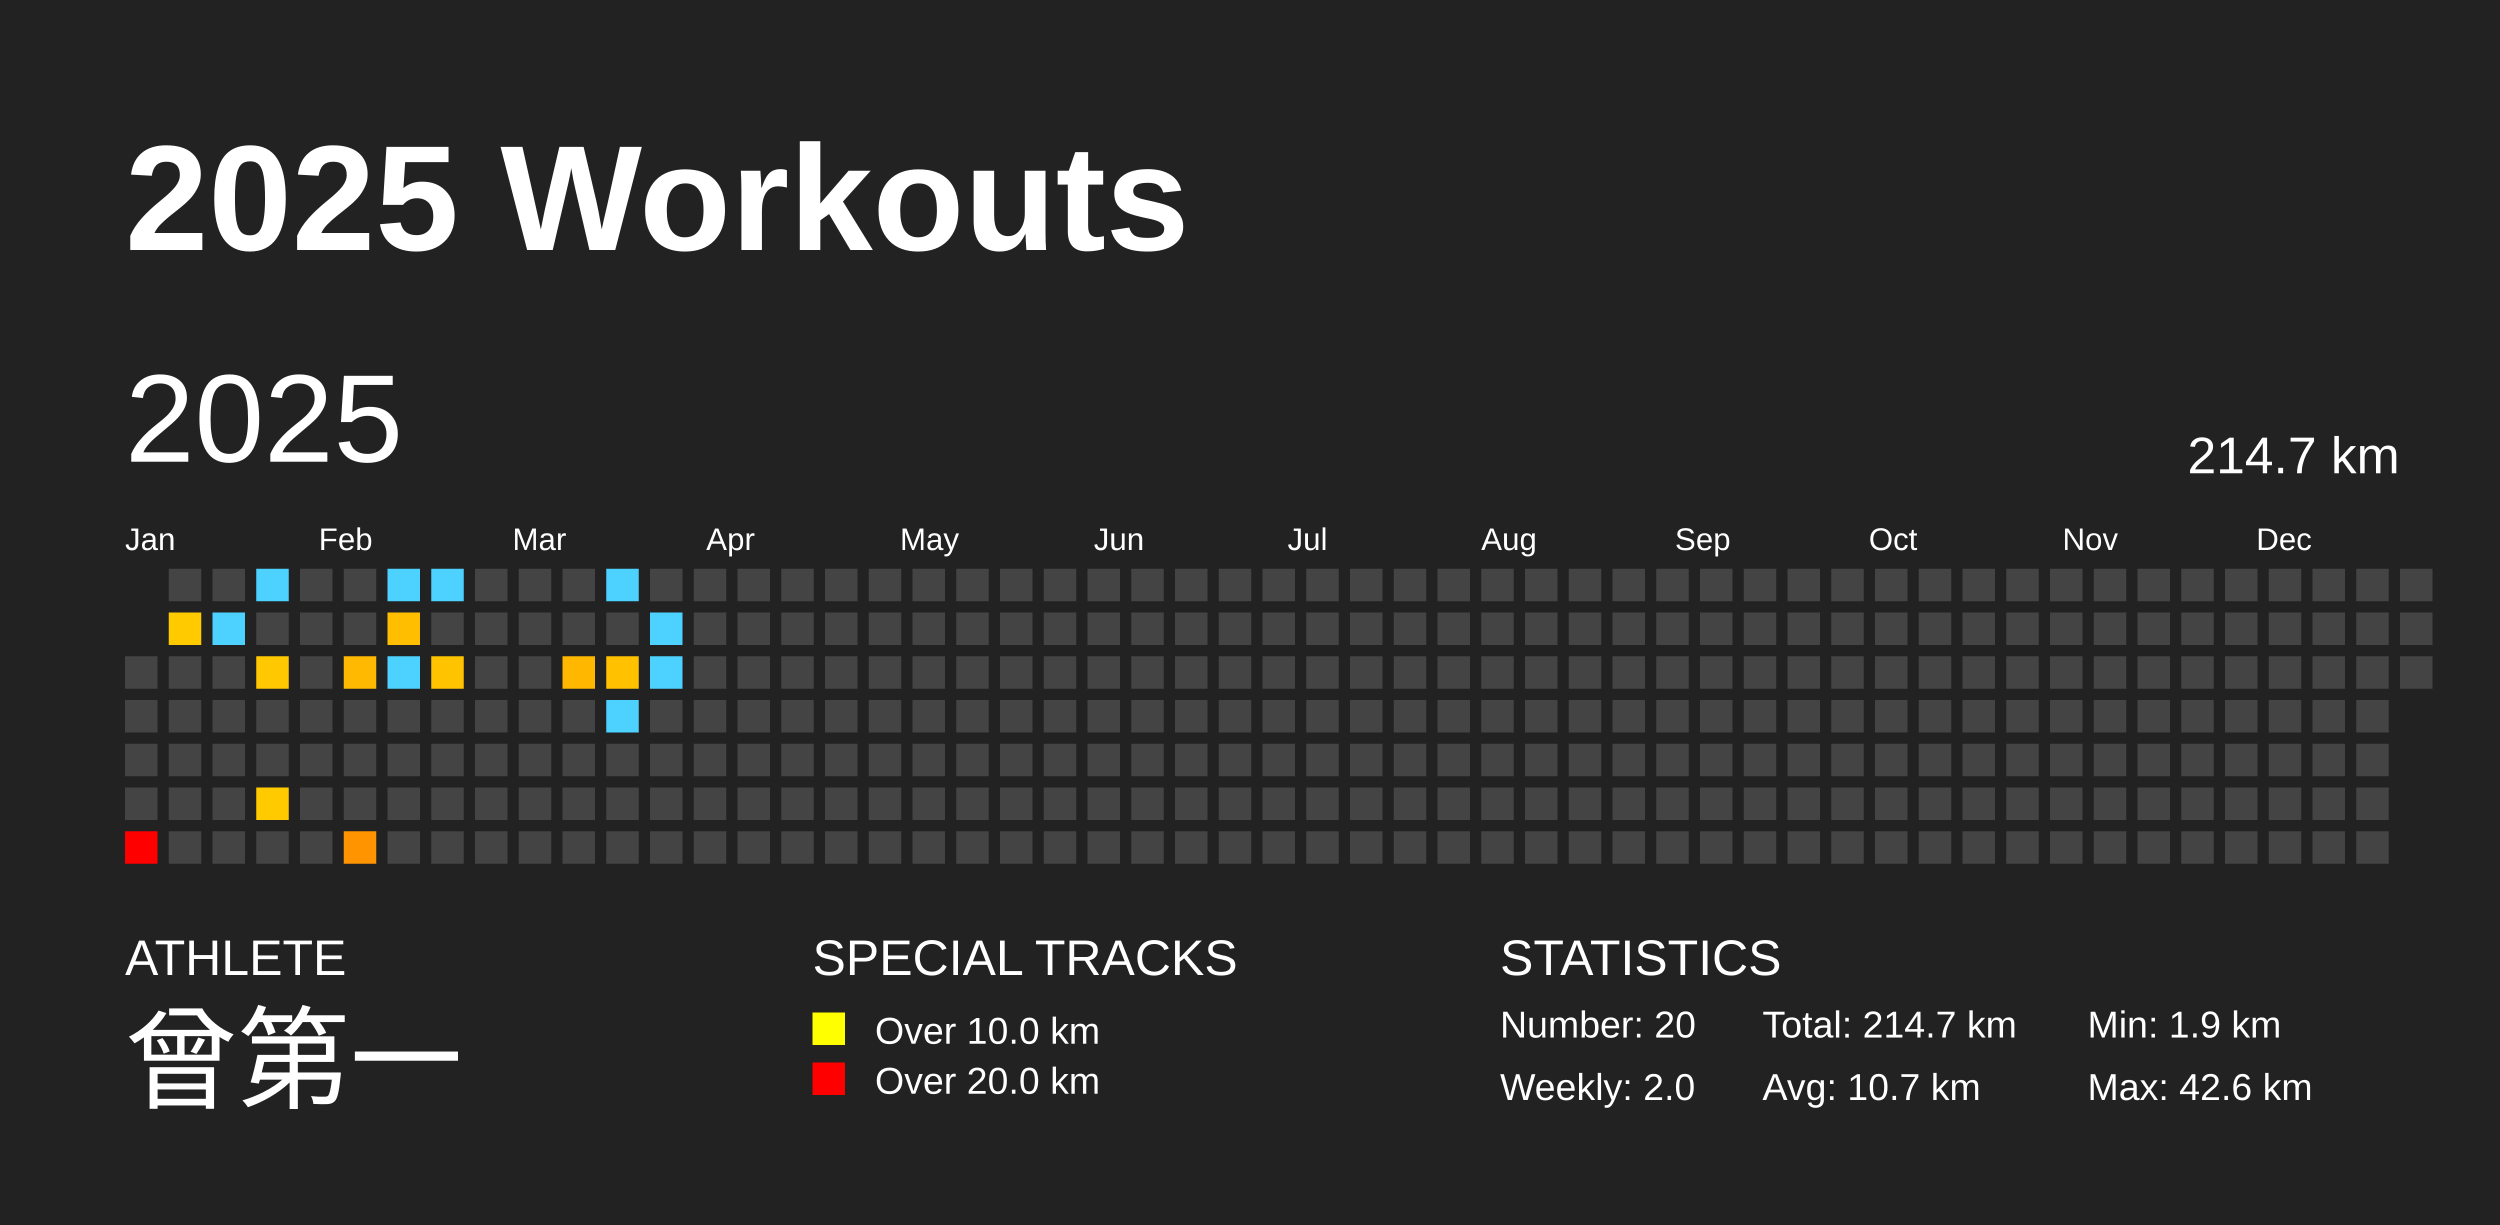
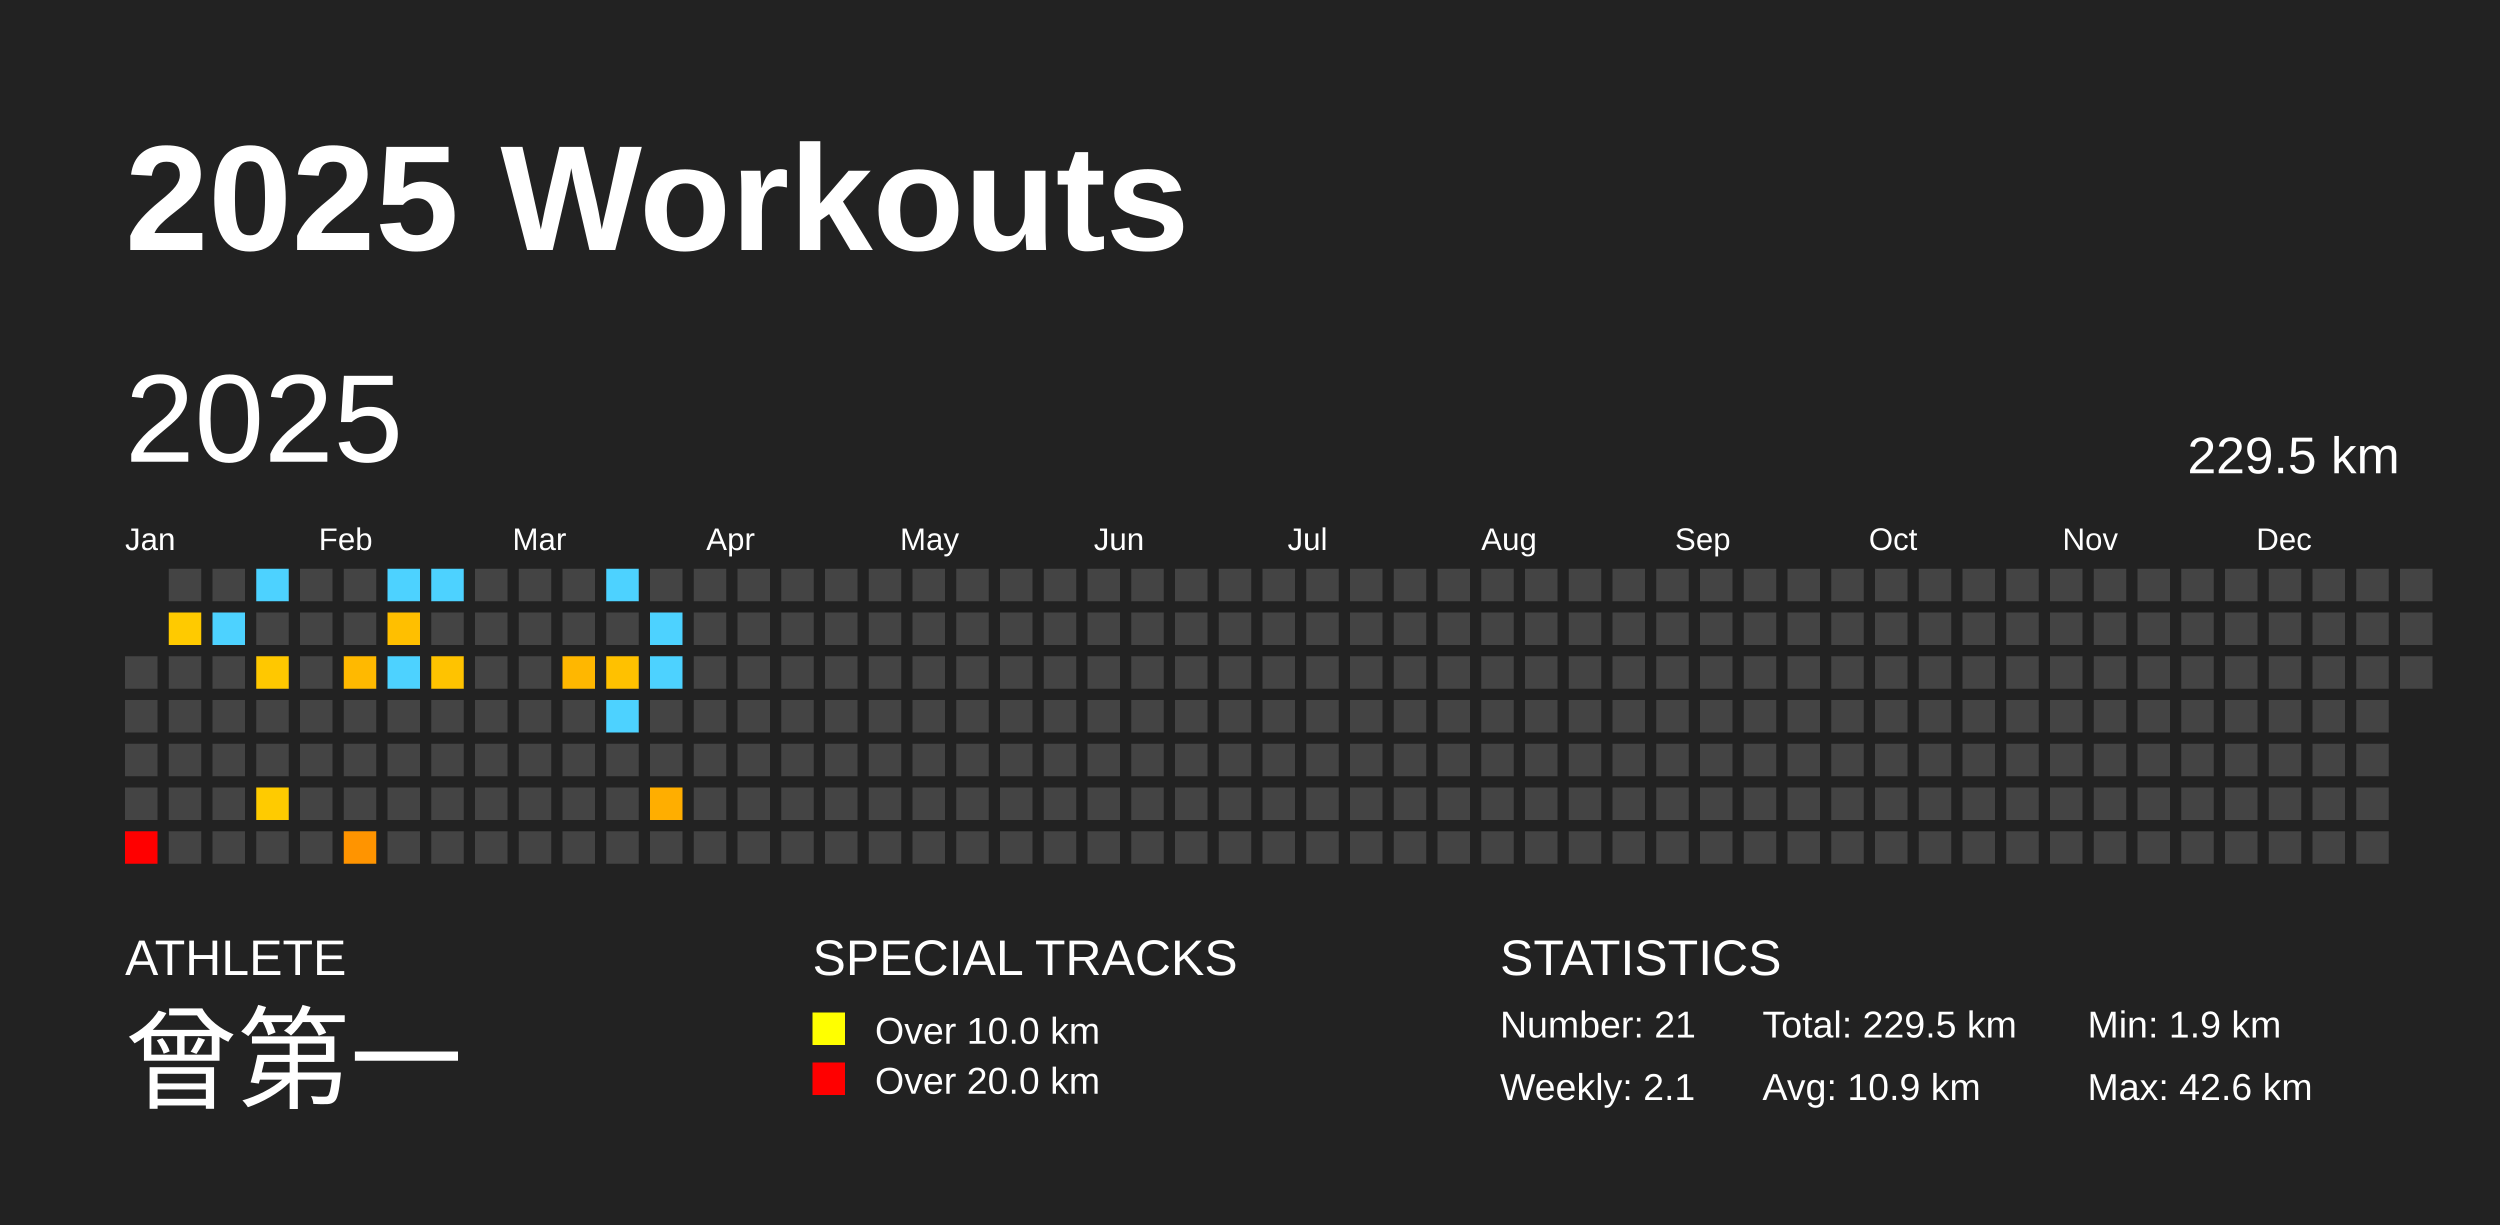
<svg xmlns="http://www.w3.org/2000/svg" baseProfile="full" height="98mm" version="1.1" viewBox="0,0,200,98" width="200mm">
  <defs />
  <rect fill="#222222" height="98" width="200" x="0" y="0" />
  <text fill="#FFFFFF" style="font-size:12px; font-family:Arial; font-weight:bold;" x="10" y="20">2025 Workouts</text>
  <text fill="#FFFFFF" style="font-size:4px; font-family:Arial" x="10" y="78">ATHLETE</text>
  <text fill="#FFFFFF" style="font-size:9px; font-family:Arial" x="10" y="88">曾第一</text>
  <text fill="#FFFFFF" style="font-size:4px; font-family:Arial" x="65" y="78">SPECIAL TRACKS</text>
  <rect fill="yellow" height="2.6" width="2.6" x="65" y="81" />
  <text fill="#FFFFFF" style="font-size:3px; font-family:Arial" x="70" y="83.5">Over 10.0 km</text>
  <rect fill="red" height="2.6" width="2.6" x="65" y="85" />
  <text fill="#FFFFFF" style="font-size:3px; font-family:Arial" x="70" y="87.5">Over 20.0 km</text>
  <text fill="#FFFFFF" style="font-size:4px; font-family:Arial" x="120" y="78">STATISTICS</text>
-   <text fill="#FFFFFF" style="font-size:3px; font-family:Arial" x="120" y="83">Number: 20</text>
-   <text fill="#FFFFFF" style="font-size:3px; font-family:Arial" x="120" y="88">Weekly: 2.0</text>
-   <text fill="#FFFFFF" style="font-size:3px; font-family:Arial" x="141" y="83">Total: 214.7 km</text>
-   <text fill="#FFFFFF" style="font-size:3px; font-family:Arial" x="141" y="88">Avg: 10.7 km</text>
+   <text fill="#FFFFFF" style="font-size:3px; font-family:Arial" x="120" y="83">Number: 21</text>
+   <text fill="#FFFFFF" style="font-size:3px; font-family:Arial" x="120" y="88">Weekly: 2.1</text>
+   <text fill="#FFFFFF" style="font-size:3px; font-family:Arial" x="141" y="83">Total: 229.5 km</text>
+   <text fill="#FFFFFF" style="font-size:3px; font-family:Arial" x="141" y="88">Avg: 10.9 km</text>
  <text fill="#FFFFFF" style="font-size:3px; font-family:Arial" x="167" y="83">Min: 1.9 km</text>
  <text fill="#FFFFFF" style="font-size:3px; font-family:Arial" x="167" y="88">Max: 42.6 km</text>
  <text dominant-baseline="hanging" fill="#FFFFFF" style="font-size:10.0px; font-family:Arial;" x="10" y="30">2025</text>
-   <text dominant-baseline="hanging" fill="#FFFFFF" style="font-size:4.125px; font-family:Arial;" x="175" y="35">214.7 km</text>
+   <text dominant-baseline="hanging" fill="#FFFFFF" style="font-size:4.125px; font-family:Arial;" x="175" y="35">229.5 km</text>
  <text fill="#FFFFFF" style="font-size:2.5px; font-family:Arial" x="10.0" y="44">Jan</text>
  <text fill="#FFFFFF" style="font-size:2.5px; font-family:Arial" x="25.5" y="44">Feb</text>
  <text fill="#FFFFFF" style="font-size:2.5px; font-family:Arial" x="41.0" y="44">Mar</text>
  <text fill="#FFFFFF" style="font-size:2.5px; font-family:Arial" x="56.5" y="44">Apr</text>
  <text fill="#FFFFFF" style="font-size:2.5px; font-family:Arial" x="72.0" y="44">May</text>
  <text fill="#FFFFFF" style="font-size:2.5px; font-family:Arial" x="87.5" y="44">Jun</text>
  <text fill="#FFFFFF" style="font-size:2.5px; font-family:Arial" x="103.0" y="44">Jul</text>
  <text fill="#FFFFFF" style="font-size:2.5px; font-family:Arial" x="118.5" y="44">Aug</text>
  <text fill="#FFFFFF" style="font-size:2.5px; font-family:Arial" x="134.0" y="44">Sep</text>
  <text fill="#FFFFFF" style="font-size:2.5px; font-family:Arial" x="149.5" y="44">Oct</text>
  <text fill="#FFFFFF" style="font-size:2.5px; font-family:Arial" x="165.0" y="44">Nov</text>
  <text fill="#FFFFFF" style="font-size:2.5px; font-family:Arial" x="180.5" y="44">Dec</text>
  <rect fill="#444444" height="2.6" width="2.6" x="10.0" y="52.5" />
  <rect fill="#444444" height="2.6" width="2.6" x="10.0" y="56.0" />
  <rect fill="#444444" height="2.6" width="2.6" x="10.0" y="59.5" />
  <rect fill="#444444" height="2.6" width="2.6" x="10.0" y="63.0" />
  <rect fill="red" height="2.6" width="2.6" x="10.0" y="66.5" />
  <rect fill="#444444" height="2.6" width="2.6" x="13.5" y="45.5" />
  <rect fill="#ffca00" height="2.6" width="2.6" x="13.5" y="49.0" />
  <rect fill="#444444" height="2.6" width="2.6" x="13.5" y="52.5" />
  <rect fill="#444444" height="2.6" width="2.6" x="13.5" y="56.0" />
  <rect fill="#444444" height="2.6" width="2.6" x="13.5" y="59.5" />
  <rect fill="#444444" height="2.6" width="2.6" x="13.5" y="63.0" />
  <rect fill="#444444" height="2.6" width="2.6" x="13.5" y="66.5" />
  <rect fill="#444444" height="2.6" width="2.6" x="17.0" y="45.5" />
  <rect fill="#4dd2ff" height="2.6" width="2.6" x="17.0" y="49.0" />
  <rect fill="#444444" height="2.6" width="2.6" x="17.0" y="52.5" />
  <rect fill="#444444" height="2.6" width="2.6" x="17.0" y="56.0" />
  <rect fill="#444444" height="2.6" width="2.6" x="17.0" y="59.5" />
  <rect fill="#444444" height="2.6" width="2.6" x="17.0" y="63.0" />
  <rect fill="#444444" height="2.6" width="2.6" x="17.0" y="66.5" />
  <rect fill="#4dd2ff" height="2.6" width="2.6" x="20.5" y="45.5" />
  <rect fill="#444444" height="2.6" width="2.6" x="20.5" y="49.0" />
  <rect fill="#ffc800" height="2.6" width="2.6" x="20.5" y="52.5" />
  <rect fill="#444444" height="2.6" width="2.6" x="20.5" y="56.0" />
  <rect fill="#444444" height="2.6" width="2.6" x="20.5" y="59.5" />
  <rect fill="#ffcb00" height="2.6" width="2.6" x="20.5" y="63.0" />
  <rect fill="#444444" height="2.6" width="2.6" x="20.5" y="66.5" />
  <rect fill="#444444" height="2.6" width="2.6" x="24.0" y="45.5" />
  <rect fill="#444444" height="2.6" width="2.6" x="24.0" y="49.0" />
  <rect fill="#444444" height="2.6" width="2.6" x="24.0" y="52.5" />
  <rect fill="#444444" height="2.6" width="2.6" x="24.0" y="56.0" />
  <rect fill="#444444" height="2.6" width="2.6" x="24.0" y="59.5" />
  <rect fill="#444444" height="2.6" width="2.6" x="24.0" y="63.0" />
  <rect fill="#444444" height="2.6" width="2.6" x="24.0" y="66.5" />
  <rect fill="#444444" height="2.6" width="2.6" x="27.5" y="45.5" />
  <rect fill="#444444" height="2.6" width="2.6" x="27.5" y="49.0" />
  <rect fill="#ffb900" height="2.6" width="2.6" x="27.5" y="52.5" />
  <rect fill="#444444" height="2.6" width="2.6" x="27.5" y="56.0" />
  <rect fill="#444444" height="2.6" width="2.6" x="27.5" y="59.5" />
  <rect fill="#444444" height="2.6" width="2.6" x="27.5" y="63.0" />
  <rect fill="#ff9400" height="2.6" width="2.6" x="27.5" y="66.5" />
  <rect fill="#4dd2ff" height="2.6" width="2.6" x="31.0" y="45.5" />
  <rect fill="#ffbf00" height="2.6" width="2.6" x="31.0" y="49.0" />
  <rect fill="#4dd2ff" height="2.6" width="2.6" x="31.0" y="52.5" />
  <rect fill="#444444" height="2.6" width="2.6" x="31.0" y="56.0" />
  <rect fill="#444444" height="2.6" width="2.6" x="31.0" y="59.5" />
  <rect fill="#444444" height="2.6" width="2.6" x="31.0" y="63.0" />
  <rect fill="#444444" height="2.6" width="2.6" x="31.0" y="66.5" />
  <rect fill="#4dd2ff" height="2.6" width="2.6" x="34.5" y="45.5" />
  <rect fill="#444444" height="2.6" width="2.6" x="34.5" y="49.0" />
  <rect fill="#ffc300" height="2.6" width="2.6" x="34.5" y="52.5" />
  <rect fill="#444444" height="2.6" width="2.6" x="34.5" y="56.0" />
  <rect fill="#444444" height="2.6" width="2.6" x="34.5" y="59.5" />
  <rect fill="#444444" height="2.6" width="2.6" x="34.5" y="63.0" />
  <rect fill="#444444" height="2.6" width="2.6" x="34.5" y="66.5" />
  <rect fill="#444444" height="2.6" width="2.6" x="38.0" y="45.5" />
  <rect fill="#444444" height="2.6" width="2.6" x="38.0" y="49.0" />
  <rect fill="#444444" height="2.6" width="2.6" x="38.0" y="52.5" />
  <rect fill="#444444" height="2.6" width="2.6" x="38.0" y="56.0" />
  <rect fill="#444444" height="2.6" width="2.6" x="38.0" y="59.5" />
  <rect fill="#444444" height="2.6" width="2.6" x="38.0" y="63.0" />
  <rect fill="#444444" height="2.6" width="2.6" x="38.0" y="66.5" />
  <rect fill="#444444" height="2.6" width="2.6" x="41.5" y="45.5" />
  <rect fill="#444444" height="2.6" width="2.6" x="41.5" y="49.0" />
  <rect fill="#444444" height="2.6" width="2.6" x="41.5" y="52.5" />
  <rect fill="#444444" height="2.6" width="2.6" x="41.5" y="56.0" />
  <rect fill="#444444" height="2.6" width="2.6" x="41.5" y="59.5" />
  <rect fill="#444444" height="2.6" width="2.6" x="41.5" y="63.0" />
  <rect fill="#444444" height="2.6" width="2.6" x="41.5" y="66.5" />
  <rect fill="#444444" height="2.6" width="2.6" x="45.0" y="45.5" />
  <rect fill="#444444" height="2.6" width="2.6" x="45.0" y="49.0" />
  <rect fill="#ffb700" height="2.6" width="2.6" x="45.0" y="52.5" />
  <rect fill="#444444" height="2.6" width="2.6" x="45.0" y="56.0" />
  <rect fill="#444444" height="2.6" width="2.6" x="45.0" y="59.5" />
  <rect fill="#444444" height="2.6" width="2.6" x="45.0" y="63.0" />
  <rect fill="#444444" height="2.6" width="2.6" x="45.0" y="66.5" />
  <rect fill="#4dd2ff" height="2.6" width="2.6" x="48.5" y="45.5" />
  <rect fill="#444444" height="2.6" width="2.6" x="48.5" y="49.0" />
  <rect fill="#ffc100" height="2.6" width="2.6" x="48.5" y="52.5" />
  <rect fill="#4dd2ff" height="2.6" width="2.6" x="48.5" y="56.0" />
  <rect fill="#444444" height="2.6" width="2.6" x="48.5" y="59.5" />
  <rect fill="#444444" height="2.6" width="2.6" x="48.5" y="63.0" />
  <rect fill="#444444" height="2.6" width="2.6" x="48.5" y="66.5" />
  <rect fill="#444444" height="2.6" width="2.6" x="52.0" y="45.5" />
  <rect fill="#4dd2ff" height="2.6" width="2.6" x="52.0" y="49.0" />
  <rect fill="#4dd2ff" height="2.6" width="2.6" x="52.0" y="52.5" />
  <rect fill="#444444" height="2.6" width="2.6" x="52.0" y="56.0" />
  <rect fill="#444444" height="2.6" width="2.6" x="52.0" y="59.5" />
-   <rect fill="#444444" height="2.6" width="2.6" x="52.0" y="63.0" />
+   <rect fill="#ffae00" height="2.6" width="2.6" x="52.0" y="63.0" />
  <rect fill="#444444" height="2.6" width="2.6" x="52.0" y="66.5" />
  <rect fill="#444444" height="2.6" width="2.6" x="55.5" y="45.5" />
  <rect fill="#444444" height="2.6" width="2.6" x="55.5" y="49.0" />
  <rect fill="#444444" height="2.6" width="2.6" x="55.5" y="52.5" />
  <rect fill="#444444" height="2.6" width="2.6" x="55.5" y="56.0" />
  <rect fill="#444444" height="2.6" width="2.6" x="55.5" y="59.5" />
  <rect fill="#444444" height="2.6" width="2.6" x="55.5" y="63.0" />
  <rect fill="#444444" height="2.6" width="2.6" x="55.5" y="66.5" />
  <rect fill="#444444" height="2.6" width="2.6" x="59.0" y="45.5" />
  <rect fill="#444444" height="2.6" width="2.6" x="59.0" y="49.0" />
  <rect fill="#444444" height="2.6" width="2.6" x="59.0" y="52.5" />
  <rect fill="#444444" height="2.6" width="2.6" x="59.0" y="56.0" />
  <rect fill="#444444" height="2.6" width="2.6" x="59.0" y="59.5" />
  <rect fill="#444444" height="2.6" width="2.6" x="59.0" y="63.0" />
  <rect fill="#444444" height="2.6" width="2.6" x="59.0" y="66.5" />
  <rect fill="#444444" height="2.6" width="2.6" x="62.5" y="45.5" />
  <rect fill="#444444" height="2.6" width="2.6" x="62.5" y="49.0" />
  <rect fill="#444444" height="2.6" width="2.6" x="62.5" y="52.5" />
  <rect fill="#444444" height="2.6" width="2.6" x="62.5" y="56.0" />
  <rect fill="#444444" height="2.6" width="2.6" x="62.5" y="59.5" />
  <rect fill="#444444" height="2.6" width="2.6" x="62.5" y="63.0" />
  <rect fill="#444444" height="2.6" width="2.6" x="62.5" y="66.5" />
  <rect fill="#444444" height="2.6" width="2.6" x="66.0" y="45.5" />
  <rect fill="#444444" height="2.6" width="2.6" x="66.0" y="49.0" />
  <rect fill="#444444" height="2.6" width="2.6" x="66.0" y="52.5" />
  <rect fill="#444444" height="2.6" width="2.6" x="66.0" y="56.0" />
  <rect fill="#444444" height="2.6" width="2.6" x="66.0" y="59.5" />
  <rect fill="#444444" height="2.6" width="2.6" x="66.0" y="63.0" />
  <rect fill="#444444" height="2.6" width="2.6" x="66.0" y="66.5" />
  <rect fill="#444444" height="2.6" width="2.6" x="69.5" y="45.5" />
  <rect fill="#444444" height="2.6" width="2.6" x="69.5" y="49.0" />
  <rect fill="#444444" height="2.6" width="2.6" x="69.5" y="52.5" />
  <rect fill="#444444" height="2.6" width="2.6" x="69.5" y="56.0" />
  <rect fill="#444444" height="2.6" width="2.6" x="69.5" y="59.5" />
  <rect fill="#444444" height="2.6" width="2.6" x="69.5" y="63.0" />
  <rect fill="#444444" height="2.6" width="2.6" x="69.5" y="66.5" />
  <rect fill="#444444" height="2.6" width="2.6" x="73.0" y="45.5" />
  <rect fill="#444444" height="2.6" width="2.6" x="73.0" y="49.0" />
  <rect fill="#444444" height="2.6" width="2.6" x="73.0" y="52.5" />
  <rect fill="#444444" height="2.6" width="2.6" x="73.0" y="56.0" />
  <rect fill="#444444" height="2.6" width="2.6" x="73.0" y="59.5" />
  <rect fill="#444444" height="2.6" width="2.6" x="73.0" y="63.0" />
  <rect fill="#444444" height="2.6" width="2.6" x="73.0" y="66.5" />
  <rect fill="#444444" height="2.6" width="2.6" x="76.5" y="45.5" />
  <rect fill="#444444" height="2.6" width="2.6" x="76.5" y="49.0" />
  <rect fill="#444444" height="2.6" width="2.6" x="76.5" y="52.5" />
  <rect fill="#444444" height="2.6" width="2.6" x="76.5" y="56.0" />
  <rect fill="#444444" height="2.6" width="2.6" x="76.5" y="59.5" />
  <rect fill="#444444" height="2.6" width="2.6" x="76.5" y="63.0" />
  <rect fill="#444444" height="2.6" width="2.6" x="76.5" y="66.5" />
  <rect fill="#444444" height="2.6" width="2.6" x="80.0" y="45.5" />
  <rect fill="#444444" height="2.6" width="2.6" x="80.0" y="49.0" />
  <rect fill="#444444" height="2.6" width="2.6" x="80.0" y="52.5" />
  <rect fill="#444444" height="2.6" width="2.6" x="80.0" y="56.0" />
  <rect fill="#444444" height="2.6" width="2.6" x="80.0" y="59.5" />
  <rect fill="#444444" height="2.6" width="2.6" x="80.0" y="63.0" />
  <rect fill="#444444" height="2.6" width="2.6" x="80.0" y="66.5" />
  <rect fill="#444444" height="2.6" width="2.6" x="83.5" y="45.5" />
  <rect fill="#444444" height="2.6" width="2.6" x="83.5" y="49.0" />
  <rect fill="#444444" height="2.6" width="2.6" x="83.5" y="52.5" />
  <rect fill="#444444" height="2.6" width="2.6" x="83.5" y="56.0" />
  <rect fill="#444444" height="2.6" width="2.6" x="83.5" y="59.5" />
  <rect fill="#444444" height="2.6" width="2.6" x="83.5" y="63.0" />
  <rect fill="#444444" height="2.6" width="2.6" x="83.5" y="66.5" />
  <rect fill="#444444" height="2.6" width="2.6" x="87.0" y="45.5" />
  <rect fill="#444444" height="2.6" width="2.6" x="87.0" y="49.0" />
  <rect fill="#444444" height="2.6" width="2.6" x="87.0" y="52.5" />
  <rect fill="#444444" height="2.6" width="2.6" x="87.0" y="56.0" />
  <rect fill="#444444" height="2.6" width="2.6" x="87.0" y="59.5" />
  <rect fill="#444444" height="2.6" width="2.6" x="87.0" y="63.0" />
  <rect fill="#444444" height="2.6" width="2.6" x="87.0" y="66.5" />
  <rect fill="#444444" height="2.6" width="2.6" x="90.5" y="45.5" />
  <rect fill="#444444" height="2.6" width="2.6" x="90.5" y="49.0" />
  <rect fill="#444444" height="2.6" width="2.6" x="90.5" y="52.5" />
  <rect fill="#444444" height="2.6" width="2.6" x="90.5" y="56.0" />
  <rect fill="#444444" height="2.6" width="2.6" x="90.5" y="59.5" />
  <rect fill="#444444" height="2.6" width="2.6" x="90.5" y="63.0" />
  <rect fill="#444444" height="2.6" width="2.6" x="90.5" y="66.5" />
  <rect fill="#444444" height="2.6" width="2.6" x="94.0" y="45.5" />
  <rect fill="#444444" height="2.6" width="2.6" x="94.0" y="49.0" />
  <rect fill="#444444" height="2.6" width="2.6" x="94.0" y="52.5" />
  <rect fill="#444444" height="2.6" width="2.6" x="94.0" y="56.0" />
  <rect fill="#444444" height="2.6" width="2.6" x="94.0" y="59.5" />
  <rect fill="#444444" height="2.6" width="2.6" x="94.0" y="63.0" />
  <rect fill="#444444" height="2.6" width="2.6" x="94.0" y="66.5" />
  <rect fill="#444444" height="2.6" width="2.6" x="97.5" y="45.5" />
  <rect fill="#444444" height="2.6" width="2.6" x="97.5" y="49.0" />
  <rect fill="#444444" height="2.6" width="2.6" x="97.5" y="52.5" />
  <rect fill="#444444" height="2.6" width="2.6" x="97.5" y="56.0" />
  <rect fill="#444444" height="2.6" width="2.6" x="97.5" y="59.5" />
  <rect fill="#444444" height="2.6" width="2.6" x="97.5" y="63.0" />
  <rect fill="#444444" height="2.6" width="2.6" x="97.5" y="66.5" />
  <rect fill="#444444" height="2.6" width="2.6" x="101.0" y="45.5" />
  <rect fill="#444444" height="2.6" width="2.6" x="101.0" y="49.0" />
  <rect fill="#444444" height="2.6" width="2.6" x="101.0" y="52.5" />
  <rect fill="#444444" height="2.6" width="2.6" x="101.0" y="56.0" />
  <rect fill="#444444" height="2.6" width="2.6" x="101.0" y="59.5" />
  <rect fill="#444444" height="2.6" width="2.6" x="101.0" y="63.0" />
  <rect fill="#444444" height="2.6" width="2.6" x="101.0" y="66.5" />
  <rect fill="#444444" height="2.6" width="2.6" x="104.5" y="45.5" />
  <rect fill="#444444" height="2.6" width="2.6" x="104.5" y="49.0" />
  <rect fill="#444444" height="2.6" width="2.6" x="104.5" y="52.5" />
  <rect fill="#444444" height="2.6" width="2.6" x="104.5" y="56.0" />
  <rect fill="#444444" height="2.6" width="2.6" x="104.5" y="59.5" />
  <rect fill="#444444" height="2.6" width="2.6" x="104.5" y="63.0" />
  <rect fill="#444444" height="2.6" width="2.6" x="104.5" y="66.5" />
  <rect fill="#444444" height="2.6" width="2.6" x="108.0" y="45.5" />
  <rect fill="#444444" height="2.6" width="2.6" x="108.0" y="49.0" />
  <rect fill="#444444" height="2.6" width="2.6" x="108.0" y="52.5" />
  <rect fill="#444444" height="2.6" width="2.6" x="108.0" y="56.0" />
  <rect fill="#444444" height="2.6" width="2.6" x="108.0" y="59.5" />
  <rect fill="#444444" height="2.6" width="2.6" x="108.0" y="63.0" />
  <rect fill="#444444" height="2.6" width="2.6" x="108.0" y="66.5" />
  <rect fill="#444444" height="2.6" width="2.6" x="111.5" y="45.5" />
  <rect fill="#444444" height="2.6" width="2.6" x="111.5" y="49.0" />
  <rect fill="#444444" height="2.6" width="2.6" x="111.5" y="52.5" />
  <rect fill="#444444" height="2.6" width="2.6" x="111.5" y="56.0" />
  <rect fill="#444444" height="2.6" width="2.6" x="111.5" y="59.5" />
  <rect fill="#444444" height="2.6" width="2.6" x="111.5" y="63.0" />
  <rect fill="#444444" height="2.6" width="2.6" x="111.5" y="66.5" />
  <rect fill="#444444" height="2.6" width="2.6" x="115.0" y="45.5" />
  <rect fill="#444444" height="2.6" width="2.6" x="115.0" y="49.0" />
  <rect fill="#444444" height="2.6" width="2.6" x="115.0" y="52.5" />
  <rect fill="#444444" height="2.6" width="2.6" x="115.0" y="56.0" />
  <rect fill="#444444" height="2.6" width="2.6" x="115.0" y="59.5" />
  <rect fill="#444444" height="2.6" width="2.6" x="115.0" y="63.0" />
  <rect fill="#444444" height="2.6" width="2.6" x="115.0" y="66.5" />
  <rect fill="#444444" height="2.6" width="2.6" x="118.5" y="45.5" />
  <rect fill="#444444" height="2.6" width="2.6" x="118.5" y="49.0" />
  <rect fill="#444444" height="2.6" width="2.6" x="118.5" y="52.5" />
  <rect fill="#444444" height="2.6" width="2.6" x="118.5" y="56.0" />
  <rect fill="#444444" height="2.6" width="2.6" x="118.5" y="59.5" />
  <rect fill="#444444" height="2.6" width="2.6" x="118.5" y="63.0" />
  <rect fill="#444444" height="2.6" width="2.6" x="118.5" y="66.5" />
  <rect fill="#444444" height="2.6" width="2.6" x="122.0" y="45.5" />
  <rect fill="#444444" height="2.6" width="2.6" x="122.0" y="49.0" />
  <rect fill="#444444" height="2.6" width="2.6" x="122.0" y="52.5" />
  <rect fill="#444444" height="2.6" width="2.6" x="122.0" y="56.0" />
  <rect fill="#444444" height="2.6" width="2.6" x="122.0" y="59.5" />
  <rect fill="#444444" height="2.6" width="2.6" x="122.0" y="63.0" />
  <rect fill="#444444" height="2.6" width="2.6" x="122.0" y="66.5" />
  <rect fill="#444444" height="2.6" width="2.6" x="125.5" y="45.5" />
  <rect fill="#444444" height="2.6" width="2.6" x="125.5" y="49.0" />
  <rect fill="#444444" height="2.6" width="2.6" x="125.5" y="52.5" />
  <rect fill="#444444" height="2.6" width="2.6" x="125.5" y="56.0" />
  <rect fill="#444444" height="2.6" width="2.6" x="125.5" y="59.5" />
  <rect fill="#444444" height="2.6" width="2.6" x="125.5" y="63.0" />
  <rect fill="#444444" height="2.6" width="2.6" x="125.5" y="66.5" />
  <rect fill="#444444" height="2.6" width="2.6" x="129.0" y="45.5" />
  <rect fill="#444444" height="2.6" width="2.6" x="129.0" y="49.0" />
  <rect fill="#444444" height="2.6" width="2.6" x="129.0" y="52.5" />
  <rect fill="#444444" height="2.6" width="2.6" x="129.0" y="56.0" />
  <rect fill="#444444" height="2.6" width="2.6" x="129.0" y="59.5" />
  <rect fill="#444444" height="2.6" width="2.6" x="129.0" y="63.0" />
  <rect fill="#444444" height="2.6" width="2.6" x="129.0" y="66.5" />
  <rect fill="#444444" height="2.6" width="2.6" x="132.5" y="45.5" />
  <rect fill="#444444" height="2.6" width="2.6" x="132.5" y="49.0" />
  <rect fill="#444444" height="2.6" width="2.6" x="132.5" y="52.5" />
  <rect fill="#444444" height="2.6" width="2.6" x="132.5" y="56.0" />
  <rect fill="#444444" height="2.6" width="2.6" x="132.5" y="59.5" />
  <rect fill="#444444" height="2.6" width="2.6" x="132.5" y="63.0" />
  <rect fill="#444444" height="2.6" width="2.6" x="132.5" y="66.5" />
  <rect fill="#444444" height="2.6" width="2.6" x="136.0" y="45.5" />
  <rect fill="#444444" height="2.6" width="2.6" x="136.0" y="49.0" />
  <rect fill="#444444" height="2.6" width="2.6" x="136.0" y="52.5" />
  <rect fill="#444444" height="2.6" width="2.6" x="136.0" y="56.0" />
  <rect fill="#444444" height="2.6" width="2.6" x="136.0" y="59.5" />
  <rect fill="#444444" height="2.6" width="2.6" x="136.0" y="63.0" />
  <rect fill="#444444" height="2.6" width="2.6" x="136.0" y="66.5" />
  <rect fill="#444444" height="2.6" width="2.6" x="139.5" y="45.5" />
  <rect fill="#444444" height="2.6" width="2.6" x="139.5" y="49.0" />
  <rect fill="#444444" height="2.6" width="2.6" x="139.5" y="52.5" />
  <rect fill="#444444" height="2.6" width="2.6" x="139.5" y="56.0" />
  <rect fill="#444444" height="2.6" width="2.6" x="139.5" y="59.5" />
  <rect fill="#444444" height="2.6" width="2.6" x="139.5" y="63.0" />
  <rect fill="#444444" height="2.6" width="2.6" x="139.5" y="66.5" />
  <rect fill="#444444" height="2.6" width="2.6" x="143.0" y="45.5" />
  <rect fill="#444444" height="2.6" width="2.6" x="143.0" y="49.0" />
  <rect fill="#444444" height="2.6" width="2.6" x="143.0" y="52.5" />
  <rect fill="#444444" height="2.6" width="2.6" x="143.0" y="56.0" />
  <rect fill="#444444" height="2.6" width="2.6" x="143.0" y="59.5" />
  <rect fill="#444444" height="2.6" width="2.6" x="143.0" y="63.0" />
  <rect fill="#444444" height="2.6" width="2.6" x="143.0" y="66.5" />
  <rect fill="#444444" height="2.6" width="2.6" x="146.5" y="45.5" />
  <rect fill="#444444" height="2.6" width="2.6" x="146.5" y="49.0" />
  <rect fill="#444444" height="2.6" width="2.6" x="146.5" y="52.5" />
  <rect fill="#444444" height="2.6" width="2.6" x="146.5" y="56.0" />
  <rect fill="#444444" height="2.6" width="2.6" x="146.5" y="59.5" />
  <rect fill="#444444" height="2.6" width="2.6" x="146.5" y="63.0" />
  <rect fill="#444444" height="2.6" width="2.6" x="146.5" y="66.5" />
  <rect fill="#444444" height="2.6" width="2.6" x="150.0" y="45.5" />
  <rect fill="#444444" height="2.6" width="2.6" x="150.0" y="49.0" />
  <rect fill="#444444" height="2.6" width="2.6" x="150.0" y="52.5" />
  <rect fill="#444444" height="2.6" width="2.6" x="150.0" y="56.0" />
  <rect fill="#444444" height="2.6" width="2.6" x="150.0" y="59.5" />
  <rect fill="#444444" height="2.6" width="2.6" x="150.0" y="63.0" />
  <rect fill="#444444" height="2.6" width="2.6" x="150.0" y="66.5" />
  <rect fill="#444444" height="2.6" width="2.6" x="153.5" y="45.5" />
  <rect fill="#444444" height="2.6" width="2.6" x="153.5" y="49.0" />
  <rect fill="#444444" height="2.6" width="2.6" x="153.5" y="52.5" />
  <rect fill="#444444" height="2.6" width="2.6" x="153.5" y="56.0" />
  <rect fill="#444444" height="2.6" width="2.6" x="153.5" y="59.5" />
  <rect fill="#444444" height="2.6" width="2.6" x="153.5" y="63.0" />
  <rect fill="#444444" height="2.6" width="2.6" x="153.5" y="66.5" />
  <rect fill="#444444" height="2.6" width="2.6" x="157.0" y="45.5" />
  <rect fill="#444444" height="2.6" width="2.6" x="157.0" y="49.0" />
  <rect fill="#444444" height="2.6" width="2.6" x="157.0" y="52.5" />
  <rect fill="#444444" height="2.6" width="2.6" x="157.0" y="56.0" />
  <rect fill="#444444" height="2.6" width="2.6" x="157.0" y="59.5" />
  <rect fill="#444444" height="2.6" width="2.6" x="157.0" y="63.0" />
  <rect fill="#444444" height="2.6" width="2.6" x="157.0" y="66.5" />
  <rect fill="#444444" height="2.6" width="2.6" x="160.5" y="45.5" />
  <rect fill="#444444" height="2.6" width="2.6" x="160.5" y="49.0" />
  <rect fill="#444444" height="2.6" width="2.6" x="160.5" y="52.5" />
  <rect fill="#444444" height="2.6" width="2.6" x="160.5" y="56.0" />
  <rect fill="#444444" height="2.6" width="2.6" x="160.5" y="59.5" />
  <rect fill="#444444" height="2.6" width="2.6" x="160.5" y="63.0" />
  <rect fill="#444444" height="2.6" width="2.6" x="160.5" y="66.5" />
  <rect fill="#444444" height="2.6" width="2.6" x="164.0" y="45.5" />
  <rect fill="#444444" height="2.6" width="2.6" x="164.0" y="49.0" />
  <rect fill="#444444" height="2.6" width="2.6" x="164.0" y="52.5" />
  <rect fill="#444444" height="2.6" width="2.6" x="164.0" y="56.0" />
  <rect fill="#444444" height="2.6" width="2.6" x="164.0" y="59.5" />
  <rect fill="#444444" height="2.6" width="2.6" x="164.0" y="63.0" />
  <rect fill="#444444" height="2.6" width="2.6" x="164.0" y="66.5" />
  <rect fill="#444444" height="2.6" width="2.6" x="167.5" y="45.5" />
  <rect fill="#444444" height="2.6" width="2.6" x="167.5" y="49.0" />
  <rect fill="#444444" height="2.6" width="2.6" x="167.5" y="52.5" />
  <rect fill="#444444" height="2.6" width="2.6" x="167.5" y="56.0" />
  <rect fill="#444444" height="2.6" width="2.6" x="167.5" y="59.5" />
  <rect fill="#444444" height="2.6" width="2.6" x="167.5" y="63.0" />
  <rect fill="#444444" height="2.6" width="2.6" x="167.5" y="66.5" />
  <rect fill="#444444" height="2.6" width="2.6" x="171.0" y="45.5" />
  <rect fill="#444444" height="2.6" width="2.6" x="171.0" y="49.0" />
  <rect fill="#444444" height="2.6" width="2.6" x="171.0" y="52.5" />
  <rect fill="#444444" height="2.6" width="2.6" x="171.0" y="56.0" />
  <rect fill="#444444" height="2.6" width="2.6" x="171.0" y="59.5" />
  <rect fill="#444444" height="2.6" width="2.6" x="171.0" y="63.0" />
  <rect fill="#444444" height="2.6" width="2.6" x="171.0" y="66.5" />
  <rect fill="#444444" height="2.6" width="2.6" x="174.5" y="45.5" />
  <rect fill="#444444" height="2.6" width="2.6" x="174.5" y="49.0" />
  <rect fill="#444444" height="2.6" width="2.6" x="174.5" y="52.5" />
  <rect fill="#444444" height="2.6" width="2.6" x="174.5" y="56.0" />
  <rect fill="#444444" height="2.6" width="2.6" x="174.5" y="59.5" />
  <rect fill="#444444" height="2.6" width="2.6" x="174.5" y="63.0" />
  <rect fill="#444444" height="2.6" width="2.6" x="174.5" y="66.5" />
  <rect fill="#444444" height="2.6" width="2.6" x="178.0" y="45.5" />
  <rect fill="#444444" height="2.6" width="2.6" x="178.0" y="49.0" />
  <rect fill="#444444" height="2.6" width="2.6" x="178.0" y="52.5" />
  <rect fill="#444444" height="2.6" width="2.6" x="178.0" y="56.0" />
  <rect fill="#444444" height="2.6" width="2.6" x="178.0" y="59.5" />
  <rect fill="#444444" height="2.6" width="2.6" x="178.0" y="63.0" />
  <rect fill="#444444" height="2.6" width="2.6" x="178.0" y="66.5" />
  <rect fill="#444444" height="2.6" width="2.6" x="181.5" y="45.5" />
  <rect fill="#444444" height="2.6" width="2.6" x="181.5" y="49.0" />
  <rect fill="#444444" height="2.6" width="2.6" x="181.5" y="52.5" />
  <rect fill="#444444" height="2.6" width="2.6" x="181.5" y="56.0" />
  <rect fill="#444444" height="2.6" width="2.6" x="181.5" y="59.5" />
  <rect fill="#444444" height="2.6" width="2.6" x="181.5" y="63.0" />
  <rect fill="#444444" height="2.6" width="2.6" x="181.5" y="66.5" />
  <rect fill="#444444" height="2.6" width="2.6" x="185.0" y="45.5" />
  <rect fill="#444444" height="2.6" width="2.6" x="185.0" y="49.0" />
  <rect fill="#444444" height="2.6" width="2.6" x="185.0" y="52.5" />
  <rect fill="#444444" height="2.6" width="2.6" x="185.0" y="56.0" />
  <rect fill="#444444" height="2.6" width="2.6" x="185.0" y="59.5" />
  <rect fill="#444444" height="2.6" width="2.6" x="185.0" y="63.0" />
  <rect fill="#444444" height="2.6" width="2.6" x="185.0" y="66.5" />
  <rect fill="#444444" height="2.6" width="2.6" x="188.5" y="45.5" />
  <rect fill="#444444" height="2.6" width="2.6" x="188.5" y="49.0" />
  <rect fill="#444444" height="2.6" width="2.6" x="188.5" y="52.5" />
  <rect fill="#444444" height="2.6" width="2.6" x="188.5" y="56.0" />
  <rect fill="#444444" height="2.6" width="2.6" x="188.5" y="59.5" />
  <rect fill="#444444" height="2.6" width="2.6" x="188.5" y="63.0" />
  <rect fill="#444444" height="2.6" width="2.6" x="188.5" y="66.5" />
  <rect fill="#444444" height="2.6" width="2.6" x="192.0" y="45.5" />
  <rect fill="#444444" height="2.6" width="2.6" x="192.0" y="49.0" />
  <rect fill="#444444" height="2.6" width="2.6" x="192.0" y="52.5" />
</svg>
